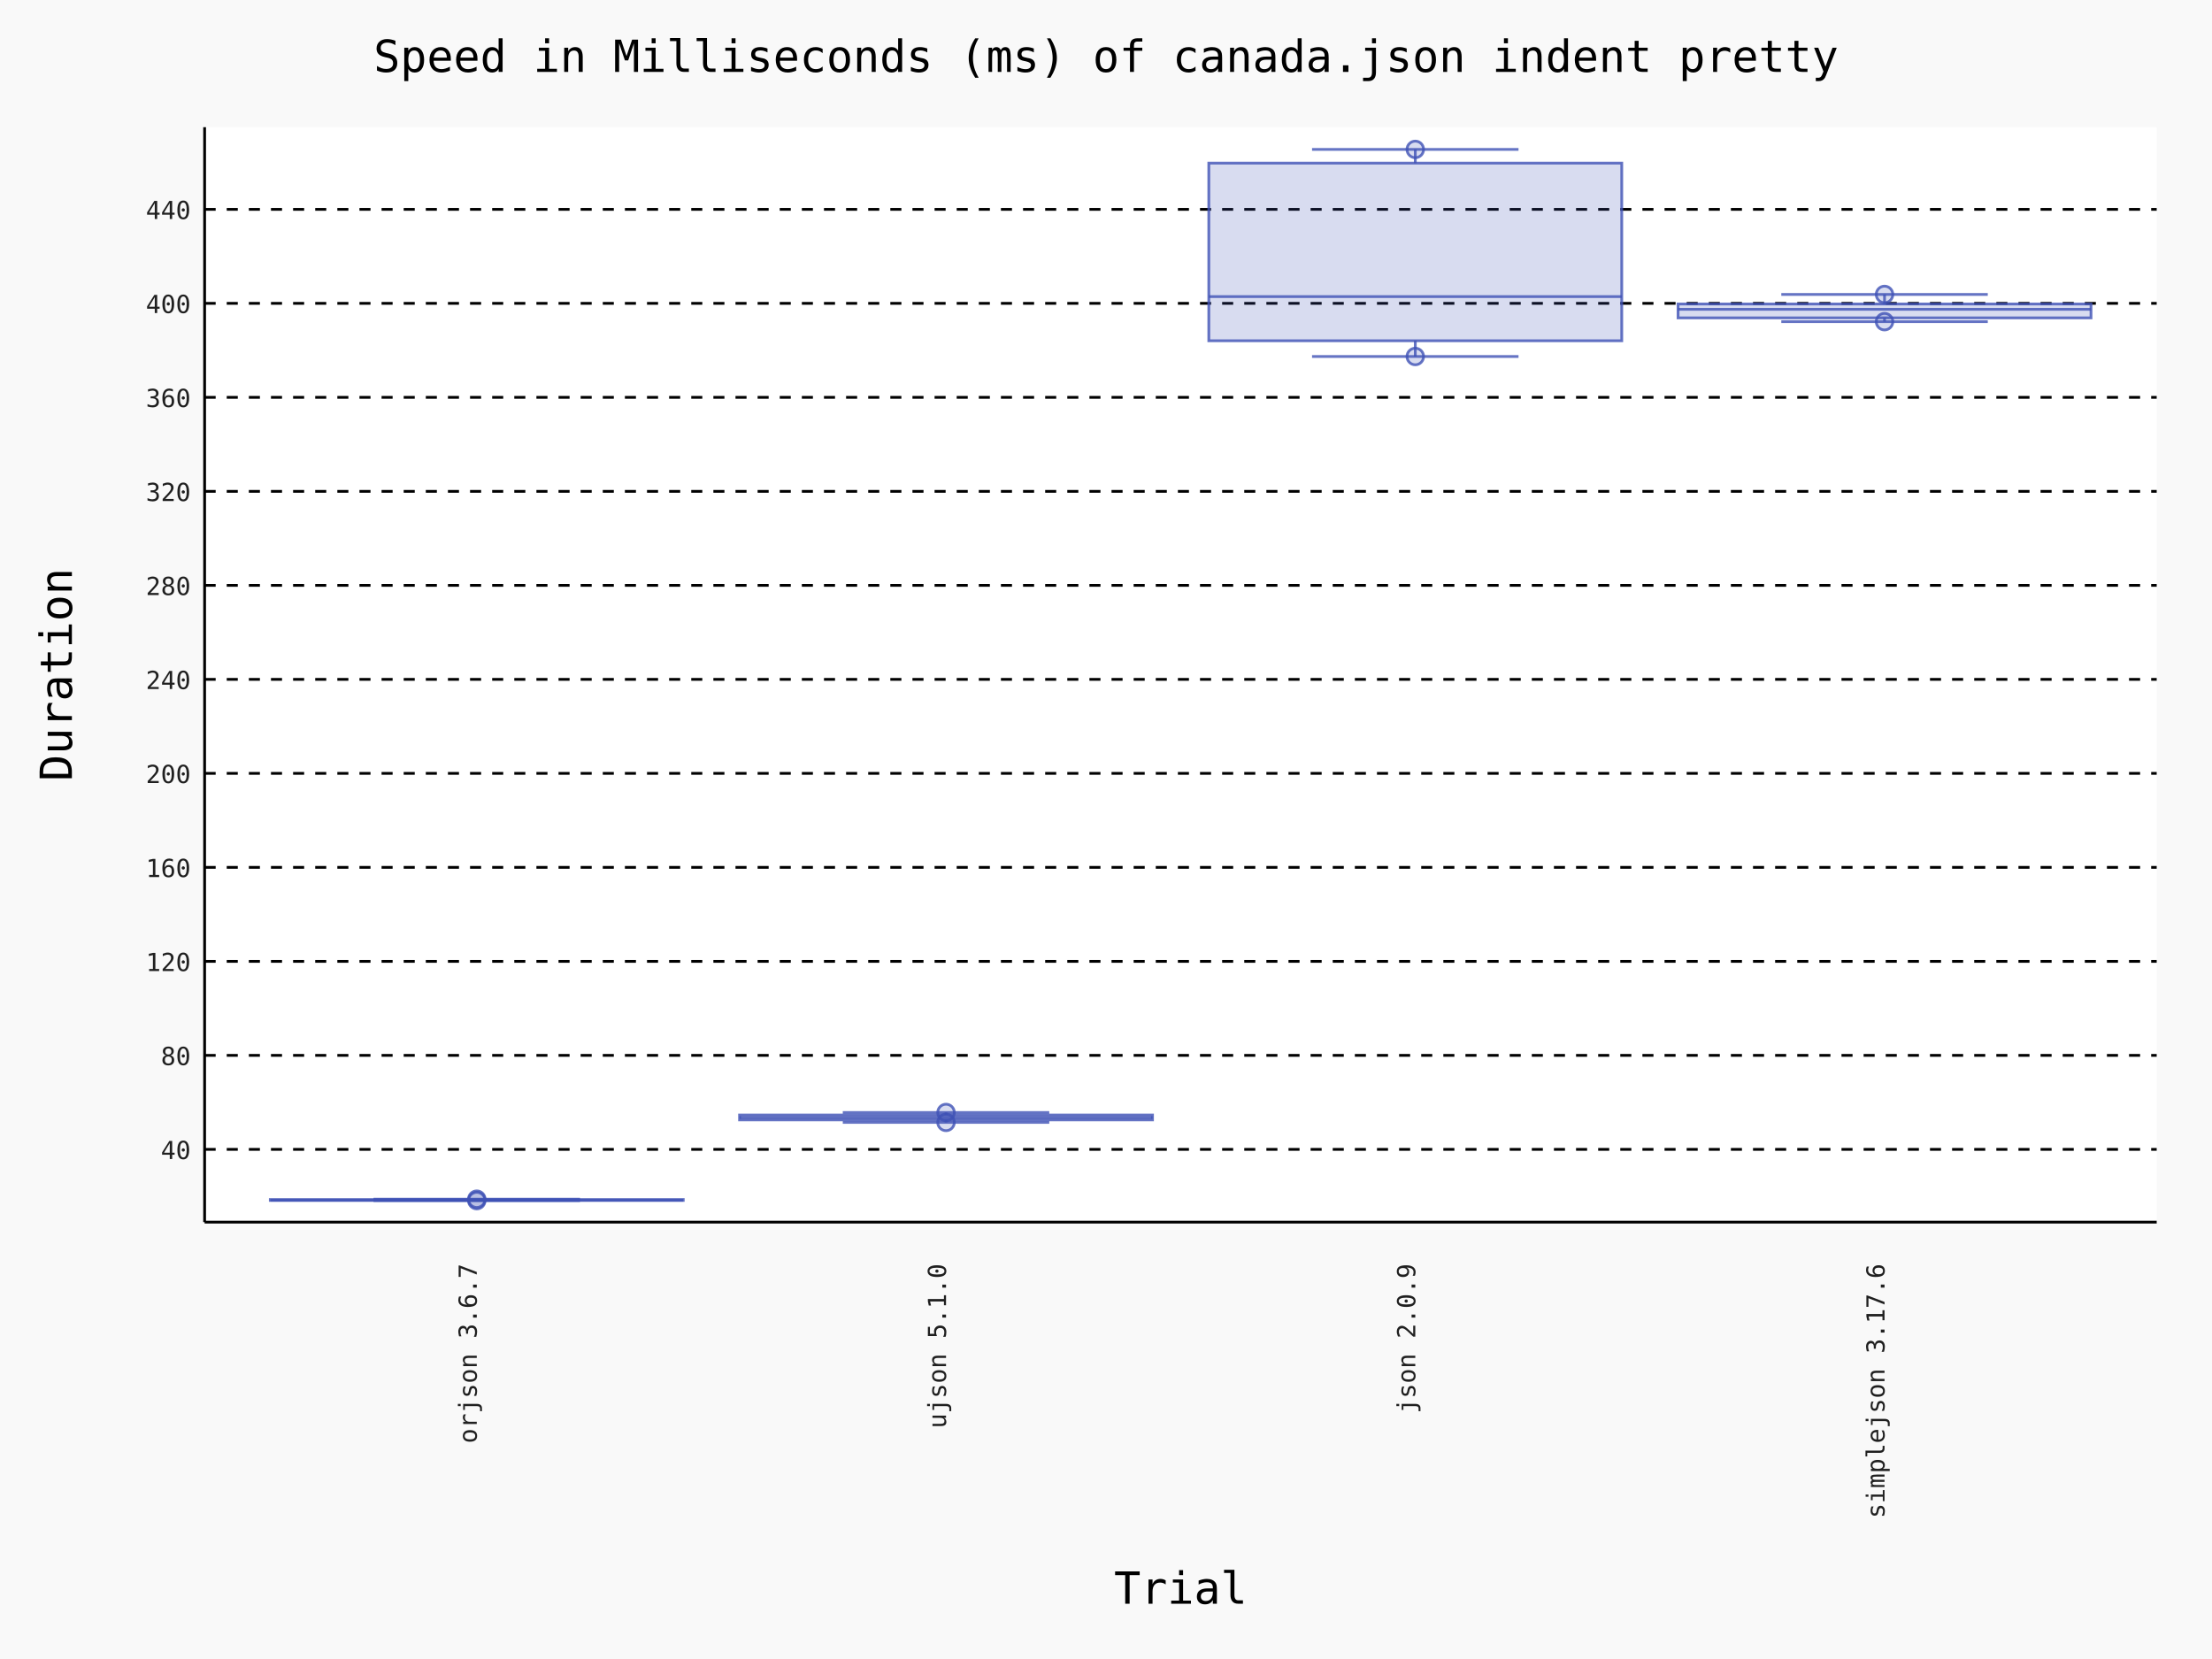
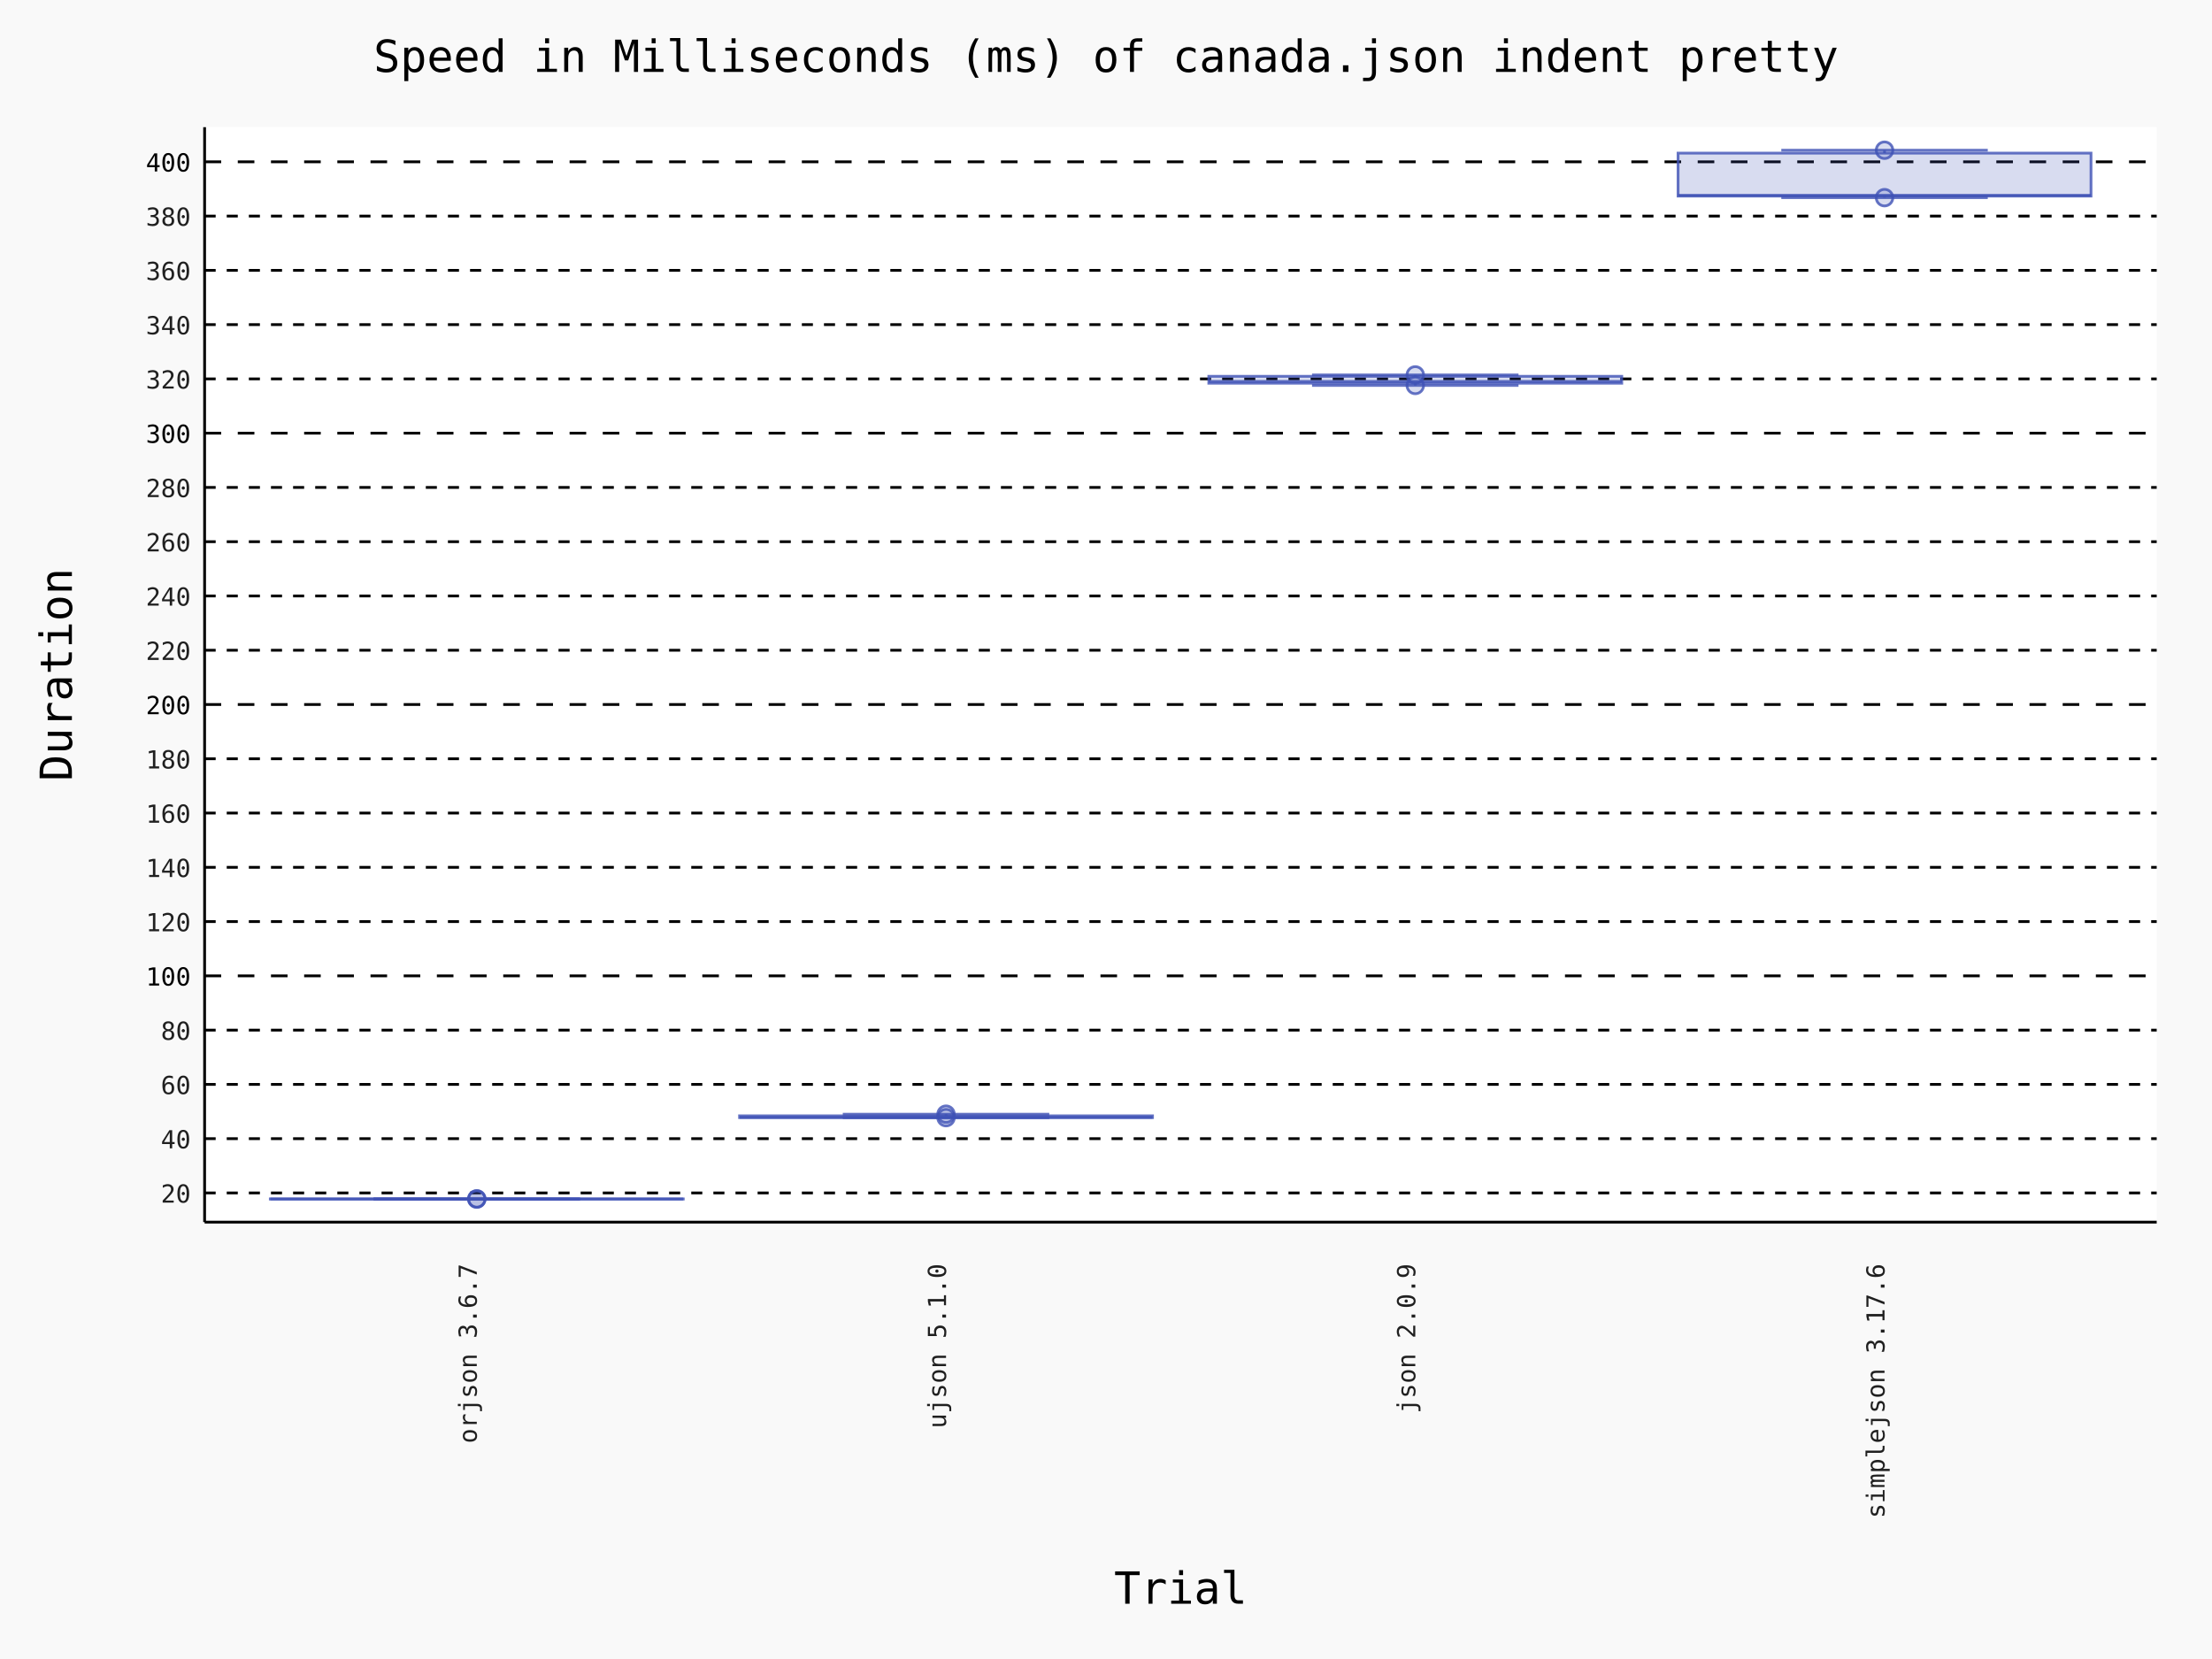
- <svg xmlns="http://www.w3.org/2000/svg" id="chart-96f61ad7-072a-4e74-bcc6-d34f573d48d0" class="pygal-chart" viewBox="0 0 800 600">
+ <svg xmlns="http://www.w3.org/2000/svg" id="chart-768b5287-083c-4ce9-939d-a88eb31de4db" class="pygal-chart" viewBox="0 0 800 600">
  <defs>
-     <style type="text/css">#chart-96f61ad7-072a-4e74-bcc6-d34f573d48d0{-webkit-user-select:none;-webkit-font-smoothing:antialiased;font-family:Consolas,"Deja Vu Sans Mono","Bitstream Vera Sans Mono","Courier New",monospace}#chart-96f61ad7-072a-4e74-bcc6-d34f573d48d0 .title{font-family:Consolas,"Deja Vu Sans Mono","Bitstream Vera Sans Mono","Courier New",monospace;font-size:16px}#chart-96f61ad7-072a-4e74-bcc6-d34f573d48d0 .legends .legend text{font-family:Consolas,"Deja Vu Sans Mono","Bitstream Vera Sans Mono","Courier New",monospace;font-size:14px}#chart-96f61ad7-072a-4e74-bcc6-d34f573d48d0 .axis text{font-family:Consolas,"Deja Vu Sans Mono","Bitstream Vera Sans Mono","Courier New",monospace;font-size:10px}#chart-96f61ad7-072a-4e74-bcc6-d34f573d48d0 .axis text.major{font-family:Consolas,"Deja Vu Sans Mono","Bitstream Vera Sans Mono","Courier New",monospace;font-size:10px}#chart-96f61ad7-072a-4e74-bcc6-d34f573d48d0 .text-overlay text.value{font-family:Consolas,"Deja Vu Sans Mono","Bitstream Vera Sans Mono","Courier New",monospace;font-size:16px}#chart-96f61ad7-072a-4e74-bcc6-d34f573d48d0 .text-overlay text.label{font-family:Consolas,"Deja Vu Sans Mono","Bitstream Vera Sans Mono","Courier New",monospace;font-size:10px}#chart-96f61ad7-072a-4e74-bcc6-d34f573d48d0 .tooltip{font-family:Consolas,"Deja Vu Sans Mono","Bitstream Vera Sans Mono","Courier New",monospace;font-size:14px}#chart-96f61ad7-072a-4e74-bcc6-d34f573d48d0 text.no_data{font-family:Consolas,"Deja Vu Sans Mono","Bitstream Vera Sans Mono","Courier New",monospace;font-size:64px}
- #chart-96f61ad7-072a-4e74-bcc6-d34f573d48d0{background-color:rgba(249,249,249,1)}#chart-96f61ad7-072a-4e74-bcc6-d34f573d48d0 path,#chart-96f61ad7-072a-4e74-bcc6-d34f573d48d0 line,#chart-96f61ad7-072a-4e74-bcc6-d34f573d48d0 rect,#chart-96f61ad7-072a-4e74-bcc6-d34f573d48d0 circle{-webkit-transition:150ms;-moz-transition:150ms;transition:150ms}#chart-96f61ad7-072a-4e74-bcc6-d34f573d48d0 .graph &gt; .background{fill:rgba(249,249,249,1)}#chart-96f61ad7-072a-4e74-bcc6-d34f573d48d0 .plot &gt; .background{fill:rgba(255,255,255,1)}#chart-96f61ad7-072a-4e74-bcc6-d34f573d48d0 .graph{fill:rgba(0,0,0,.87)}#chart-96f61ad7-072a-4e74-bcc6-d34f573d48d0 text.no_data{fill:rgba(0,0,0,1)}#chart-96f61ad7-072a-4e74-bcc6-d34f573d48d0 .title{fill:rgba(0,0,0,1)}#chart-96f61ad7-072a-4e74-bcc6-d34f573d48d0 .legends .legend text{fill:rgba(0,0,0,.87)}#chart-96f61ad7-072a-4e74-bcc6-d34f573d48d0 .legends .legend:hover text{fill:rgba(0,0,0,1)}#chart-96f61ad7-072a-4e74-bcc6-d34f573d48d0 .axis .line{stroke:rgba(0,0,0,1)}#chart-96f61ad7-072a-4e74-bcc6-d34f573d48d0 .axis .guide.line{stroke:rgba(0,0,0,.54)}#chart-96f61ad7-072a-4e74-bcc6-d34f573d48d0 .axis .major.line{stroke:rgba(0,0,0,.87)}#chart-96f61ad7-072a-4e74-bcc6-d34f573d48d0 .axis text.major{fill:rgba(0,0,0,1)}#chart-96f61ad7-072a-4e74-bcc6-d34f573d48d0 .axis.y .guides:hover .guide.line,#chart-96f61ad7-072a-4e74-bcc6-d34f573d48d0 .line-graph .axis.x .guides:hover .guide.line,#chart-96f61ad7-072a-4e74-bcc6-d34f573d48d0 .stackedline-graph .axis.x .guides:hover .guide.line,#chart-96f61ad7-072a-4e74-bcc6-d34f573d48d0 .xy-graph .axis.x .guides:hover .guide.line{stroke:rgba(0,0,0,1)}#chart-96f61ad7-072a-4e74-bcc6-d34f573d48d0 .axis .guides:hover text{fill:rgba(0,0,0,1)}#chart-96f61ad7-072a-4e74-bcc6-d34f573d48d0 .reactive{fill-opacity:.7;stroke-opacity:.8;stroke-width:1}#chart-96f61ad7-072a-4e74-bcc6-d34f573d48d0 .ci{stroke:rgba(0,0,0,.87)}#chart-96f61ad7-072a-4e74-bcc6-d34f573d48d0 .reactive.active,#chart-96f61ad7-072a-4e74-bcc6-d34f573d48d0 .active .reactive{fill-opacity:.8;stroke-opacity:.9;stroke-width:4}#chart-96f61ad7-072a-4e74-bcc6-d34f573d48d0 .ci .reactive.active{stroke-width:1.5}#chart-96f61ad7-072a-4e74-bcc6-d34f573d48d0 .series text{fill:rgba(0,0,0,1)}#chart-96f61ad7-072a-4e74-bcc6-d34f573d48d0 .tooltip rect{fill:rgba(255,255,255,1);stroke:rgba(0,0,0,1);-webkit-transition:opacity 150ms;-moz-transition:opacity 150ms;transition:opacity 150ms}#chart-96f61ad7-072a-4e74-bcc6-d34f573d48d0 .tooltip .label{fill:rgba(0,0,0,.87)}#chart-96f61ad7-072a-4e74-bcc6-d34f573d48d0 .tooltip .label{fill:rgba(0,0,0,.87)}#chart-96f61ad7-072a-4e74-bcc6-d34f573d48d0 .tooltip .legend{font-size:.8em;fill:rgba(0,0,0,.54)}#chart-96f61ad7-072a-4e74-bcc6-d34f573d48d0 .tooltip .x_label{font-size:.6em;fill:rgba(0,0,0,1)}#chart-96f61ad7-072a-4e74-bcc6-d34f573d48d0 .tooltip .xlink{font-size:.5em;text-decoration:underline}#chart-96f61ad7-072a-4e74-bcc6-d34f573d48d0 .tooltip .value{font-size:1.5em}#chart-96f61ad7-072a-4e74-bcc6-d34f573d48d0 .bound{font-size:.5em}#chart-96f61ad7-072a-4e74-bcc6-d34f573d48d0 .max-value{font-size:.75em;fill:rgba(0,0,0,.54)}#chart-96f61ad7-072a-4e74-bcc6-d34f573d48d0 .map-element{fill:rgba(255,255,255,1);stroke:rgba(0,0,0,.54) !important}#chart-96f61ad7-072a-4e74-bcc6-d34f573d48d0 .map-element .reactive{fill-opacity:inherit;stroke-opacity:inherit}#chart-96f61ad7-072a-4e74-bcc6-d34f573d48d0 .color-0,#chart-96f61ad7-072a-4e74-bcc6-d34f573d48d0 .color-0 a:visited{stroke:#3F51B5;fill:#3F51B5}#chart-96f61ad7-072a-4e74-bcc6-d34f573d48d0 .color-1,#chart-96f61ad7-072a-4e74-bcc6-d34f573d48d0 .color-1 a:visited{stroke:#3F51B5;fill:#3F51B5}#chart-96f61ad7-072a-4e74-bcc6-d34f573d48d0 .color-2,#chart-96f61ad7-072a-4e74-bcc6-d34f573d48d0 .color-2 a:visited{stroke:#3F51B5;fill:#3F51B5}#chart-96f61ad7-072a-4e74-bcc6-d34f573d48d0 .color-3,#chart-96f61ad7-072a-4e74-bcc6-d34f573d48d0 .color-3 a:visited{stroke:#3F51B5;fill:#3F51B5}#chart-96f61ad7-072a-4e74-bcc6-d34f573d48d0 .text-overlay .color-0 text{fill:black}#chart-96f61ad7-072a-4e74-bcc6-d34f573d48d0 .text-overlay .color-1 text{fill:black}#chart-96f61ad7-072a-4e74-bcc6-d34f573d48d0 .text-overlay .color-2 text{fill:black}#chart-96f61ad7-072a-4e74-bcc6-d34f573d48d0 .text-overlay .color-3 text{fill:black}
- #chart-96f61ad7-072a-4e74-bcc6-d34f573d48d0 text.no_data{text-anchor:middle}#chart-96f61ad7-072a-4e74-bcc6-d34f573d48d0 .guide.line{fill:none}#chart-96f61ad7-072a-4e74-bcc6-d34f573d48d0 .centered{text-anchor:middle}#chart-96f61ad7-072a-4e74-bcc6-d34f573d48d0 .title{text-anchor:middle}#chart-96f61ad7-072a-4e74-bcc6-d34f573d48d0 .legends .legend text{fill-opacity:1}#chart-96f61ad7-072a-4e74-bcc6-d34f573d48d0 .axis.x text{text-anchor:middle}#chart-96f61ad7-072a-4e74-bcc6-d34f573d48d0 .axis.x:not(.web) text[transform]{text-anchor:start}#chart-96f61ad7-072a-4e74-bcc6-d34f573d48d0 .axis.x:not(.web) text[transform].backwards{text-anchor:end}#chart-96f61ad7-072a-4e74-bcc6-d34f573d48d0 .axis.y text{text-anchor:end}#chart-96f61ad7-072a-4e74-bcc6-d34f573d48d0 .axis.y text[transform].backwards{text-anchor:start}#chart-96f61ad7-072a-4e74-bcc6-d34f573d48d0 .axis.y2 text{text-anchor:start}#chart-96f61ad7-072a-4e74-bcc6-d34f573d48d0 .axis.y2 text[transform].backwards{text-anchor:end}#chart-96f61ad7-072a-4e74-bcc6-d34f573d48d0 .axis .guide.line{stroke-dasharray:4,4;stroke:black}#chart-96f61ad7-072a-4e74-bcc6-d34f573d48d0 .axis .major.guide.line{stroke-dasharray:6,6;stroke:black}#chart-96f61ad7-072a-4e74-bcc6-d34f573d48d0 .horizontal .axis.y .guide.line,#chart-96f61ad7-072a-4e74-bcc6-d34f573d48d0 .horizontal .axis.y2 .guide.line,#chart-96f61ad7-072a-4e74-bcc6-d34f573d48d0 .vertical .axis.x .guide.line{opacity:0}#chart-96f61ad7-072a-4e74-bcc6-d34f573d48d0 .horizontal .axis.always_show .guide.line,#chart-96f61ad7-072a-4e74-bcc6-d34f573d48d0 .vertical .axis.always_show .guide.line{opacity:1 !important}#chart-96f61ad7-072a-4e74-bcc6-d34f573d48d0 .axis.y .guides:hover .guide.line,#chart-96f61ad7-072a-4e74-bcc6-d34f573d48d0 .axis.y2 .guides:hover .guide.line,#chart-96f61ad7-072a-4e74-bcc6-d34f573d48d0 .axis.x .guides:hover .guide.line{opacity:1}#chart-96f61ad7-072a-4e74-bcc6-d34f573d48d0 .axis .guides:hover text{opacity:1}#chart-96f61ad7-072a-4e74-bcc6-d34f573d48d0 .nofill{fill:none}#chart-96f61ad7-072a-4e74-bcc6-d34f573d48d0 .subtle-fill{fill-opacity:.2}#chart-96f61ad7-072a-4e74-bcc6-d34f573d48d0 .dot{stroke-width:1px;fill-opacity:1;stroke-opacity:1}#chart-96f61ad7-072a-4e74-bcc6-d34f573d48d0 .dot.active{stroke-width:5px}#chart-96f61ad7-072a-4e74-bcc6-d34f573d48d0 .dot.negative{fill:transparent}#chart-96f61ad7-072a-4e74-bcc6-d34f573d48d0 text,#chart-96f61ad7-072a-4e74-bcc6-d34f573d48d0 tspan{stroke:none !important}#chart-96f61ad7-072a-4e74-bcc6-d34f573d48d0 .series text.active{opacity:1}#chart-96f61ad7-072a-4e74-bcc6-d34f573d48d0 .tooltip rect{fill-opacity:.95;stroke-width:.5}#chart-96f61ad7-072a-4e74-bcc6-d34f573d48d0 .tooltip text{fill-opacity:1}#chart-96f61ad7-072a-4e74-bcc6-d34f573d48d0 .showable{visibility:hidden}#chart-96f61ad7-072a-4e74-bcc6-d34f573d48d0 .showable.shown{visibility:visible}#chart-96f61ad7-072a-4e74-bcc6-d34f573d48d0 .gauge-background{fill:rgba(229,229,229,1);stroke:none}#chart-96f61ad7-072a-4e74-bcc6-d34f573d48d0 .bg-lines{stroke:rgba(249,249,249,1);stroke-width:2px}
+     <style type="text/css">#chart-768b5287-083c-4ce9-939d-a88eb31de4db{-webkit-user-select:none;-webkit-font-smoothing:antialiased;font-family:Consolas,"Deja Vu Sans Mono","Bitstream Vera Sans Mono","Courier New",monospace}#chart-768b5287-083c-4ce9-939d-a88eb31de4db .title{font-family:Consolas,"Deja Vu Sans Mono","Bitstream Vera Sans Mono","Courier New",monospace;font-size:16px}#chart-768b5287-083c-4ce9-939d-a88eb31de4db .legends .legend text{font-family:Consolas,"Deja Vu Sans Mono","Bitstream Vera Sans Mono","Courier New",monospace;font-size:14px}#chart-768b5287-083c-4ce9-939d-a88eb31de4db .axis text{font-family:Consolas,"Deja Vu Sans Mono","Bitstream Vera Sans Mono","Courier New",monospace;font-size:10px}#chart-768b5287-083c-4ce9-939d-a88eb31de4db .axis text.major{font-family:Consolas,"Deja Vu Sans Mono","Bitstream Vera Sans Mono","Courier New",monospace;font-size:10px}#chart-768b5287-083c-4ce9-939d-a88eb31de4db .text-overlay text.value{font-family:Consolas,"Deja Vu Sans Mono","Bitstream Vera Sans Mono","Courier New",monospace;font-size:16px}#chart-768b5287-083c-4ce9-939d-a88eb31de4db .text-overlay text.label{font-family:Consolas,"Deja Vu Sans Mono","Bitstream Vera Sans Mono","Courier New",monospace;font-size:10px}#chart-768b5287-083c-4ce9-939d-a88eb31de4db .tooltip{font-family:Consolas,"Deja Vu Sans Mono","Bitstream Vera Sans Mono","Courier New",monospace;font-size:14px}#chart-768b5287-083c-4ce9-939d-a88eb31de4db text.no_data{font-family:Consolas,"Deja Vu Sans Mono","Bitstream Vera Sans Mono","Courier New",monospace;font-size:64px}
+ #chart-768b5287-083c-4ce9-939d-a88eb31de4db{background-color:rgba(249,249,249,1)}#chart-768b5287-083c-4ce9-939d-a88eb31de4db path,#chart-768b5287-083c-4ce9-939d-a88eb31de4db line,#chart-768b5287-083c-4ce9-939d-a88eb31de4db rect,#chart-768b5287-083c-4ce9-939d-a88eb31de4db circle{-webkit-transition:150ms;-moz-transition:150ms;transition:150ms}#chart-768b5287-083c-4ce9-939d-a88eb31de4db .graph &gt; .background{fill:rgba(249,249,249,1)}#chart-768b5287-083c-4ce9-939d-a88eb31de4db .plot &gt; .background{fill:rgba(255,255,255,1)}#chart-768b5287-083c-4ce9-939d-a88eb31de4db .graph{fill:rgba(0,0,0,.87)}#chart-768b5287-083c-4ce9-939d-a88eb31de4db text.no_data{fill:rgba(0,0,0,1)}#chart-768b5287-083c-4ce9-939d-a88eb31de4db .title{fill:rgba(0,0,0,1)}#chart-768b5287-083c-4ce9-939d-a88eb31de4db .legends .legend text{fill:rgba(0,0,0,.87)}#chart-768b5287-083c-4ce9-939d-a88eb31de4db .legends .legend:hover text{fill:rgba(0,0,0,1)}#chart-768b5287-083c-4ce9-939d-a88eb31de4db .axis .line{stroke:rgba(0,0,0,1)}#chart-768b5287-083c-4ce9-939d-a88eb31de4db .axis .guide.line{stroke:rgba(0,0,0,.54)}#chart-768b5287-083c-4ce9-939d-a88eb31de4db .axis .major.line{stroke:rgba(0,0,0,.87)}#chart-768b5287-083c-4ce9-939d-a88eb31de4db .axis text.major{fill:rgba(0,0,0,1)}#chart-768b5287-083c-4ce9-939d-a88eb31de4db .axis.y .guides:hover .guide.line,#chart-768b5287-083c-4ce9-939d-a88eb31de4db .line-graph .axis.x .guides:hover .guide.line,#chart-768b5287-083c-4ce9-939d-a88eb31de4db .stackedline-graph .axis.x .guides:hover .guide.line,#chart-768b5287-083c-4ce9-939d-a88eb31de4db .xy-graph .axis.x .guides:hover .guide.line{stroke:rgba(0,0,0,1)}#chart-768b5287-083c-4ce9-939d-a88eb31de4db .axis .guides:hover text{fill:rgba(0,0,0,1)}#chart-768b5287-083c-4ce9-939d-a88eb31de4db .reactive{fill-opacity:.7;stroke-opacity:.8;stroke-width:1}#chart-768b5287-083c-4ce9-939d-a88eb31de4db .ci{stroke:rgba(0,0,0,.87)}#chart-768b5287-083c-4ce9-939d-a88eb31de4db .reactive.active,#chart-768b5287-083c-4ce9-939d-a88eb31de4db .active .reactive{fill-opacity:.8;stroke-opacity:.9;stroke-width:4}#chart-768b5287-083c-4ce9-939d-a88eb31de4db .ci .reactive.active{stroke-width:1.5}#chart-768b5287-083c-4ce9-939d-a88eb31de4db .series text{fill:rgba(0,0,0,1)}#chart-768b5287-083c-4ce9-939d-a88eb31de4db .tooltip rect{fill:rgba(255,255,255,1);stroke:rgba(0,0,0,1);-webkit-transition:opacity 150ms;-moz-transition:opacity 150ms;transition:opacity 150ms}#chart-768b5287-083c-4ce9-939d-a88eb31de4db .tooltip .label{fill:rgba(0,0,0,.87)}#chart-768b5287-083c-4ce9-939d-a88eb31de4db .tooltip .label{fill:rgba(0,0,0,.87)}#chart-768b5287-083c-4ce9-939d-a88eb31de4db .tooltip .legend{font-size:.8em;fill:rgba(0,0,0,.54)}#chart-768b5287-083c-4ce9-939d-a88eb31de4db .tooltip .x_label{font-size:.6em;fill:rgba(0,0,0,1)}#chart-768b5287-083c-4ce9-939d-a88eb31de4db .tooltip .xlink{font-size:.5em;text-decoration:underline}#chart-768b5287-083c-4ce9-939d-a88eb31de4db .tooltip .value{font-size:1.5em}#chart-768b5287-083c-4ce9-939d-a88eb31de4db .bound{font-size:.5em}#chart-768b5287-083c-4ce9-939d-a88eb31de4db .max-value{font-size:.75em;fill:rgba(0,0,0,.54)}#chart-768b5287-083c-4ce9-939d-a88eb31de4db .map-element{fill:rgba(255,255,255,1);stroke:rgba(0,0,0,.54) !important}#chart-768b5287-083c-4ce9-939d-a88eb31de4db .map-element .reactive{fill-opacity:inherit;stroke-opacity:inherit}#chart-768b5287-083c-4ce9-939d-a88eb31de4db .color-0,#chart-768b5287-083c-4ce9-939d-a88eb31de4db .color-0 a:visited{stroke:#3F51B5;fill:#3F51B5}#chart-768b5287-083c-4ce9-939d-a88eb31de4db .color-1,#chart-768b5287-083c-4ce9-939d-a88eb31de4db .color-1 a:visited{stroke:#3F51B5;fill:#3F51B5}#chart-768b5287-083c-4ce9-939d-a88eb31de4db .color-2,#chart-768b5287-083c-4ce9-939d-a88eb31de4db .color-2 a:visited{stroke:#3F51B5;fill:#3F51B5}#chart-768b5287-083c-4ce9-939d-a88eb31de4db .color-3,#chart-768b5287-083c-4ce9-939d-a88eb31de4db .color-3 a:visited{stroke:#3F51B5;fill:#3F51B5}#chart-768b5287-083c-4ce9-939d-a88eb31de4db .text-overlay .color-0 text{fill:black}#chart-768b5287-083c-4ce9-939d-a88eb31de4db .text-overlay .color-1 text{fill:black}#chart-768b5287-083c-4ce9-939d-a88eb31de4db .text-overlay .color-2 text{fill:black}#chart-768b5287-083c-4ce9-939d-a88eb31de4db .text-overlay .color-3 text{fill:black}
+ #chart-768b5287-083c-4ce9-939d-a88eb31de4db text.no_data{text-anchor:middle}#chart-768b5287-083c-4ce9-939d-a88eb31de4db .guide.line{fill:none}#chart-768b5287-083c-4ce9-939d-a88eb31de4db .centered{text-anchor:middle}#chart-768b5287-083c-4ce9-939d-a88eb31de4db .title{text-anchor:middle}#chart-768b5287-083c-4ce9-939d-a88eb31de4db .legends .legend text{fill-opacity:1}#chart-768b5287-083c-4ce9-939d-a88eb31de4db .axis.x text{text-anchor:middle}#chart-768b5287-083c-4ce9-939d-a88eb31de4db .axis.x:not(.web) text[transform]{text-anchor:start}#chart-768b5287-083c-4ce9-939d-a88eb31de4db .axis.x:not(.web) text[transform].backwards{text-anchor:end}#chart-768b5287-083c-4ce9-939d-a88eb31de4db .axis.y text{text-anchor:end}#chart-768b5287-083c-4ce9-939d-a88eb31de4db .axis.y text[transform].backwards{text-anchor:start}#chart-768b5287-083c-4ce9-939d-a88eb31de4db .axis.y2 text{text-anchor:start}#chart-768b5287-083c-4ce9-939d-a88eb31de4db .axis.y2 text[transform].backwards{text-anchor:end}#chart-768b5287-083c-4ce9-939d-a88eb31de4db .axis .guide.line{stroke-dasharray:4,4;stroke:black}#chart-768b5287-083c-4ce9-939d-a88eb31de4db .axis .major.guide.line{stroke-dasharray:6,6;stroke:black}#chart-768b5287-083c-4ce9-939d-a88eb31de4db .horizontal .axis.y .guide.line,#chart-768b5287-083c-4ce9-939d-a88eb31de4db .horizontal .axis.y2 .guide.line,#chart-768b5287-083c-4ce9-939d-a88eb31de4db .vertical .axis.x .guide.line{opacity:0}#chart-768b5287-083c-4ce9-939d-a88eb31de4db .horizontal .axis.always_show .guide.line,#chart-768b5287-083c-4ce9-939d-a88eb31de4db .vertical .axis.always_show .guide.line{opacity:1 !important}#chart-768b5287-083c-4ce9-939d-a88eb31de4db .axis.y .guides:hover .guide.line,#chart-768b5287-083c-4ce9-939d-a88eb31de4db .axis.y2 .guides:hover .guide.line,#chart-768b5287-083c-4ce9-939d-a88eb31de4db .axis.x .guides:hover .guide.line{opacity:1}#chart-768b5287-083c-4ce9-939d-a88eb31de4db .axis .guides:hover text{opacity:1}#chart-768b5287-083c-4ce9-939d-a88eb31de4db .nofill{fill:none}#chart-768b5287-083c-4ce9-939d-a88eb31de4db .subtle-fill{fill-opacity:.2}#chart-768b5287-083c-4ce9-939d-a88eb31de4db .dot{stroke-width:1px;fill-opacity:1;stroke-opacity:1}#chart-768b5287-083c-4ce9-939d-a88eb31de4db .dot.active{stroke-width:5px}#chart-768b5287-083c-4ce9-939d-a88eb31de4db .dot.negative{fill:transparent}#chart-768b5287-083c-4ce9-939d-a88eb31de4db text,#chart-768b5287-083c-4ce9-939d-a88eb31de4db tspan{stroke:none !important}#chart-768b5287-083c-4ce9-939d-a88eb31de4db .series text.active{opacity:1}#chart-768b5287-083c-4ce9-939d-a88eb31de4db .tooltip rect{fill-opacity:.95;stroke-width:.5}#chart-768b5287-083c-4ce9-939d-a88eb31de4db .tooltip text{fill-opacity:1}#chart-768b5287-083c-4ce9-939d-a88eb31de4db .showable{visibility:hidden}#chart-768b5287-083c-4ce9-939d-a88eb31de4db .showable.shown{visibility:visible}#chart-768b5287-083c-4ce9-939d-a88eb31de4db .gauge-background{fill:rgba(229,229,229,1);stroke:none}#chart-768b5287-083c-4ce9-939d-a88eb31de4db .bg-lines{stroke:rgba(249,249,249,1);stroke-width:2px}
.tooltip .value{font-size:1em !important}.axis text{font-size:9px !important}</style>
  </defs>
  <g class="graph custombox-graph vertical">
    <rect x="0" y="0" width="800" height="600" class="background" />
    <g transform="translate(74, 46)" class="plot">
      <rect x="0" y="0" width="706.0" height="396.0" class="background" />
      <g class="axis y always_show">
        <path d="M0 396 h706" class="line" />
        <g class="guides">
-           <path d="M0 369.686 h706" class="guide line" />
-           <text x="-5" y="373.186" class="">40</text>
+           <path d="M0 385.441 h706" class="guide line" />
+           <text x="-5" y="388.941" class="">20</text>
        </g>
        <g class="guides">
-           <path d="M0 335.689 h706" class="guide line" />
-           <text x="-5" y="339.189" class="">80</text>
+           <path d="M0 365.813 h706" class="guide line" />
+           <text x="-5" y="369.313" class="">40</text>
        </g>
        <g class="guides">
-           <path d="M0 301.692 h706" class="guide line" />
-           <text x="-5" y="305.192" class="">120</text>
+           <path d="M0 346.186 h706" class="guide line" />
+           <text x="-5" y="349.686" class="">60</text>
        </g>
        <g class="guides">
-           <path d="M0 267.694 h706" class="guide line" />
-           <text x="-5" y="271.194" class="">160</text>
+           <path d="M0 326.559 h706" class="guide line" />
+           <text x="-5" y="330.059" class="">80</text>
        </g>
        <g class="guides">
-           <path d="M0 233.697 h706" class="guide line" />
-           <text x="-5" y="237.197" class="">200</text>
+           <path d="M0 306.931 h706" class="major guide line" />
+           <text x="-5" y="310.431" class="major">100</text>
        </g>
        <g class="guides">
-           <path d="M0 199.7 h706" class="guide line" />
-           <text x="-5" y="203.2" class="">240</text>
+           <path d="M0 287.304 h706" class="guide line" />
+           <text x="-5" y="290.804" class="">120</text>
        </g>
        <g class="guides">
-           <path d="M0 165.703 h706" class="guide line" />
-           <text x="-5" y="169.203" class="">280</text>
+           <path d="M0 267.677 h706" class="guide line" />
+           <text x="-5" y="271.177" class="">140</text>
        </g>
        <g class="guides">
-           <path d="M0 131.705 h706" class="guide line" />
-           <text x="-5" y="135.205" class="">320</text>
+           <path d="M0 248.05 h706" class="guide line" />
+           <text x="-5" y="251.55" class="">160</text>
        </g>
        <g class="guides">
-           <path d="M0 97.708 h706" class="guide line" />
-           <text x="-5" y="101.208" class="">360</text>
+           <path d="M0 228.422 h706" class="guide line" />
+           <text x="-5" y="231.922" class="">180</text>
        </g>
        <g class="guides">
-           <path d="M0 63.711 h706" class="guide line" />
-           <text x="-5" y="67.211" class="">400</text>
+           <path d="M0 208.795 h706" class="major guide line" />
+           <text x="-5" y="212.295" class="major">200</text>
        </g>
        <g class="guides">
-           <path d="M0 29.714 h706" class="guide line" />
-           <text x="-5" y="33.214" class="">440</text>
+           <path d="M0 189.168 h706" class="guide line" />
+           <text x="-5" y="192.668" class="">220</text>
+         </g>
+         <g class="guides">
+           <path d="M0 169.54 h706" class="guide line" />
+           <text x="-5" y="173.04" class="">240</text>
+         </g>
+         <g class="guides">
+           <path d="M0 149.913 h706" class="guide line" />
+           <text x="-5" y="153.413" class="">260</text>
+         </g>
+         <g class="guides">
+           <path d="M0 130.286 h706" class="guide line" />
+           <text x="-5" y="133.786" class="">280</text>
+         </g>
+         <g class="guides">
+           <path d="M0 110.659 h706" class="major guide line" />
+           <text x="-5" y="114.159" class="major">300</text>
+         </g>
+         <g class="guides">
+           <path d="M0 91.031 h706" class="guide line" />
+           <text x="-5" y="94.531" class="">320</text>
+         </g>
+         <g class="guides">
+           <path d="M0 71.404 h706" class="guide line" />
+           <text x="-5" y="74.904" class="">340</text>
+         </g>
+         <g class="guides">
+           <path d="M0 51.777 h706" class="guide line" />
+           <text x="-5" y="55.277" class="">360</text>
+         </g>
+         <g class="guides">
+           <path d="M0 32.149 h706" class="guide line" />
+           <text x="-5" y="35.649" class="">380</text>
+         </g>
+         <g class="guides">
+           <path d="M0 12.522 h706" class="major guide line" />
+           <text x="-5" y="16.022" class="major">400</text>
        </g>
      </g>
      <g class="axis x">
        <path d="M0 0 v396" class="line" />
        <g class="guides">
          <path d="M98.433 0 v396" class="guide line" />
          <text x="98.433" y="411.0" class="backwards" transform="rotate(270 98.43269 411)">orjson 3.6.7</text>
        </g>
        <g class="guides">
          <path d="M268.144 0 v396" class="guide line" />
          <text x="268.144" y="411.0" class="backwards" transform="rotate(270 268.1442 411)">ujson 5.1.0</text>
        </g>
        <g class="guides">
          <path d="M437.856 0 v396" class="guide line" />
          <text x="437.856" y="411.0" class="backwards" transform="rotate(270 437.8558 411)">json 2.0.9</text>
        </g>
        <g class="guides">
          <path d="M607.567 0 v396" class="guide line" />
          <text x="607.567" y="411.0" class="backwards" transform="rotate(270 607.5673 411)">simplejson 3.17.6</text>
        </g>
      </g>
      <g class="series serie-0 color-0">
        <g class="boxes">
          <g class="box">
-             <path stroke-width="3" d="M61.096 388.216 L135.769 388.216" class="reactive tooltip-trigger" />
-             <path stroke-width="3" d="M23.76 388.087 L173.106 388.087" class="reactive tooltip-trigger" />
-             <path stroke-width="3" d="M61.096 387.7 L135.769 387.7" class="reactive tooltip-trigger" />
-             <path stroke-width="2" d="M98.433 388.216 L98.433 388.138" class="reactive tooltip-trigger" />
-             <path stroke-width="2" d="M98.433 387.7 L98.433 387.83" class="reactive tooltip-trigger" />
-             <rect x="23.76" y="387.83" height="0.308" width="149.346" class="subtle-fill reactive tooltip-trigger" />
-             <circle cx="98.433" cy="388.216" r="3" class="subtle-fill reactive tooltip-trigger" />
-             <circle cx="98.433" cy="387.7" r="3" class="subtle-fill reactive tooltip-trigger" />
+             <path stroke-width="3" d="M61.096 387.67 L135.769 387.67" class="reactive tooltip-trigger" />
+             <path stroke-width="3" d="M23.76 387.636 L173.106 387.636" class="reactive tooltip-trigger" />
+             <path stroke-width="3" d="M61.096 387.584 L135.769 387.584" class="reactive tooltip-trigger" />
+             <path stroke-width="2" d="M98.433 387.67 L98.433 387.655" class="reactive tooltip-trigger" />
+             <path stroke-width="2" d="M98.433 387.584 L98.433 387.604" class="reactive tooltip-trigger" />
+             <rect x="23.76" y="387.604" height="0.051" width="149.346" class="subtle-fill reactive tooltip-trigger" />
+             <circle cx="98.433" cy="387.67" r="3" class="subtle-fill reactive tooltip-trigger" />
+             <circle cx="98.433" cy="387.584" r="3" class="subtle-fill reactive tooltip-trigger" />
          </g>
        </g>
      </g>
      <g class="series serie-1 color-1">
        <g class="boxes">
          <g class="box">
-             <path stroke-width="3" d="M230.808 359.928 L305.481 359.928" class="reactive tooltip-trigger" />
-             <path stroke-width="3" d="M193.471 358.181 L342.817 358.181" class="reactive tooltip-trigger" />
-             <path stroke-width="3" d="M230.808 356.353 L305.481 356.353" class="reactive tooltip-trigger" />
-             <path stroke-width="2" d="M268.144 359.928 L268.144 359.025" class="reactive tooltip-trigger" />
-             <path stroke-width="2" d="M268.144 356.353 L268.144 357.258" class="reactive tooltip-trigger" />
-             <rect x="193.471" y="357.258" height="1.767" width="149.346" class="subtle-fill reactive tooltip-trigger" />
-             <circle cx="268.144" cy="359.928" r="3" class="subtle-fill reactive tooltip-trigger" />
-             <circle cx="268.144" cy="356.353" r="3" class="subtle-fill reactive tooltip-trigger" />
+             <path stroke-width="3" d="M230.808 358.211 L305.481 358.211" class="reactive tooltip-trigger" />
+             <path stroke-width="3" d="M193.471 358.099 L342.817 358.099" class="reactive tooltip-trigger" />
+             <path stroke-width="3" d="M230.808 356.963 L305.481 356.963" class="reactive tooltip-trigger" />
+             <path stroke-width="2" d="M268.144 358.211 L268.144 358.193" class="reactive tooltip-trigger" />
+             <path stroke-width="2" d="M268.144 356.963 L268.144 357.549" class="reactive tooltip-trigger" />
+             <rect x="193.471" y="357.549" height="0.644" width="149.346" class="subtle-fill reactive tooltip-trigger" />
+             <circle cx="268.144" cy="358.211" r="3" class="subtle-fill reactive tooltip-trigger" />
+             <circle cx="268.144" cy="356.963" r="3" class="subtle-fill reactive tooltip-trigger" />
          </g>
        </g>
      </g>
      <g class="series serie-2 color-2">
        <g class="boxes">
          <g class="box">
-             <path stroke-width="3" d="M400.519 82.932 L475.192 82.932" class="reactive tooltip-trigger" />
-             <path stroke-width="3" d="M363.183 61.267 L512.529 61.267" class="reactive tooltip-trigger" />
-             <path stroke-width="3" d="M400.519 8.036 L475.192 8.036" class="reactive tooltip-trigger" />
-             <path stroke-width="2" d="M437.856 82.932 L437.856 77.242" class="reactive tooltip-trigger" />
-             <path stroke-width="2" d="M437.856 8.036 L437.856 12.99" class="reactive tooltip-trigger" />
-             <rect x="363.183" y="12.99" height="64.252" width="149.346" class="subtle-fill reactive tooltip-trigger" />
-             <circle cx="437.856" cy="82.932" r="3" class="subtle-fill reactive tooltip-trigger" />
-             <circle cx="437.856" cy="8.036" r="3" class="subtle-fill reactive tooltip-trigger" />
+             <path stroke-width="3" d="M400.519 93.395 L475.192 93.395" class="reactive tooltip-trigger" />
+             <path stroke-width="3" d="M363.183 91.955 L512.529 91.955" class="reactive tooltip-trigger" />
+             <path stroke-width="3" d="M400.519 89.601 L475.192 89.601" class="reactive tooltip-trigger" />
+             <path stroke-width="2" d="M437.856 93.395 L437.856 92.593" class="reactive tooltip-trigger" />
+             <path stroke-width="2" d="M437.856 89.601 L437.856 90.098" class="reactive tooltip-trigger" />
+             <rect x="363.183" y="90.098" height="2.495" width="149.346" class="subtle-fill reactive tooltip-trigger" />
+             <circle cx="437.856" cy="93.395" r="3" class="subtle-fill reactive tooltip-trigger" />
+             <circle cx="437.856" cy="89.601" r="3" class="subtle-fill reactive tooltip-trigger" />
          </g>
        </g>
      </g>
      <g class="series serie-3 color-3">
        <g class="boxes">
          <g class="box">
-             <path stroke-width="3" d="M570.231 70.329 L644.904 70.329" class="reactive tooltip-trigger" />
-             <path stroke-width="3" d="M532.894 65.865 L682.24 65.865" class="reactive tooltip-trigger" />
-             <path stroke-width="3" d="M570.231 60.489 L644.904 60.489" class="reactive tooltip-trigger" />
-             <path stroke-width="2" d="M607.567 70.329 L607.567 68.965" class="reactive tooltip-trigger" />
-             <path stroke-width="2" d="M607.567 60.489 L607.567 63.944" class="reactive tooltip-trigger" />
-             <rect x="532.894" y="63.944" height="5.02" width="149.346" class="subtle-fill reactive tooltip-trigger" />
-             <circle cx="607.567" cy="70.329" r="3" class="subtle-fill reactive tooltip-trigger" />
-             <circle cx="607.567" cy="60.489" r="3" class="subtle-fill reactive tooltip-trigger" />
+             <path stroke-width="3" d="M570.231 25.482 L644.904 25.482" class="reactive tooltip-trigger" />
+             <path stroke-width="3" d="M532.894 24.635 L682.24 24.635" class="reactive tooltip-trigger" />
+             <path stroke-width="3" d="M570.231 8.327 L644.904 8.327" class="reactive tooltip-trigger" />
+             <path stroke-width="2" d="M607.567 25.482 L607.567 24.911" class="reactive tooltip-trigger" />
+             <path stroke-width="2" d="M607.567 8.327 L607.567 9.38" class="reactive tooltip-trigger" />
+             <rect x="532.894" y="9.38" height="15.532" width="149.346" class="subtle-fill reactive tooltip-trigger" />
+             <circle cx="607.567" cy="25.482" r="3" class="subtle-fill reactive tooltip-trigger" />
+             <circle cx="607.567" cy="8.327" r="3" class="subtle-fill reactive tooltip-trigger" />
          </g>
        </g>
      </g>
    </g>
    <g class="titles">
      <text x="400.0" y="26" class="title plot_title">Speed in Milliseconds (ms) of canada.json indent pretty</text>
      <text x="427.0" y="580.0" class="title">Trial</text>
      <text x="0" y="270.0" class="title" transform="rotate(-90 0 244)">Duration</text>
    </g>
    <g transform="translate(74, 46)" class="plot overlay">
      <g class="series serie-0 color-0" />
      <g class="series serie-1 color-1" />
      <g class="series serie-2 color-2" />
      <g class="series serie-3 color-3" />
    </g>
    <g transform="translate(74, 46)" class="plot text-overlay">
      <g class="series serie-0 color-0" />
      <g class="series serie-1 color-1" />
      <g class="series serie-2 color-2" />
      <g class="series serie-3 color-3" />
    </g>
    <g transform="translate(74, 46)" class="plot tooltip-overlay">
      <g transform="translate(0 0)" style="opacity: 0" class="tooltip">
        <rect rx="0" ry="0" width="0" height="0" class="tooltip-box" />
        <g class="text" />
      </g>
    </g>
  </g>
</svg>
